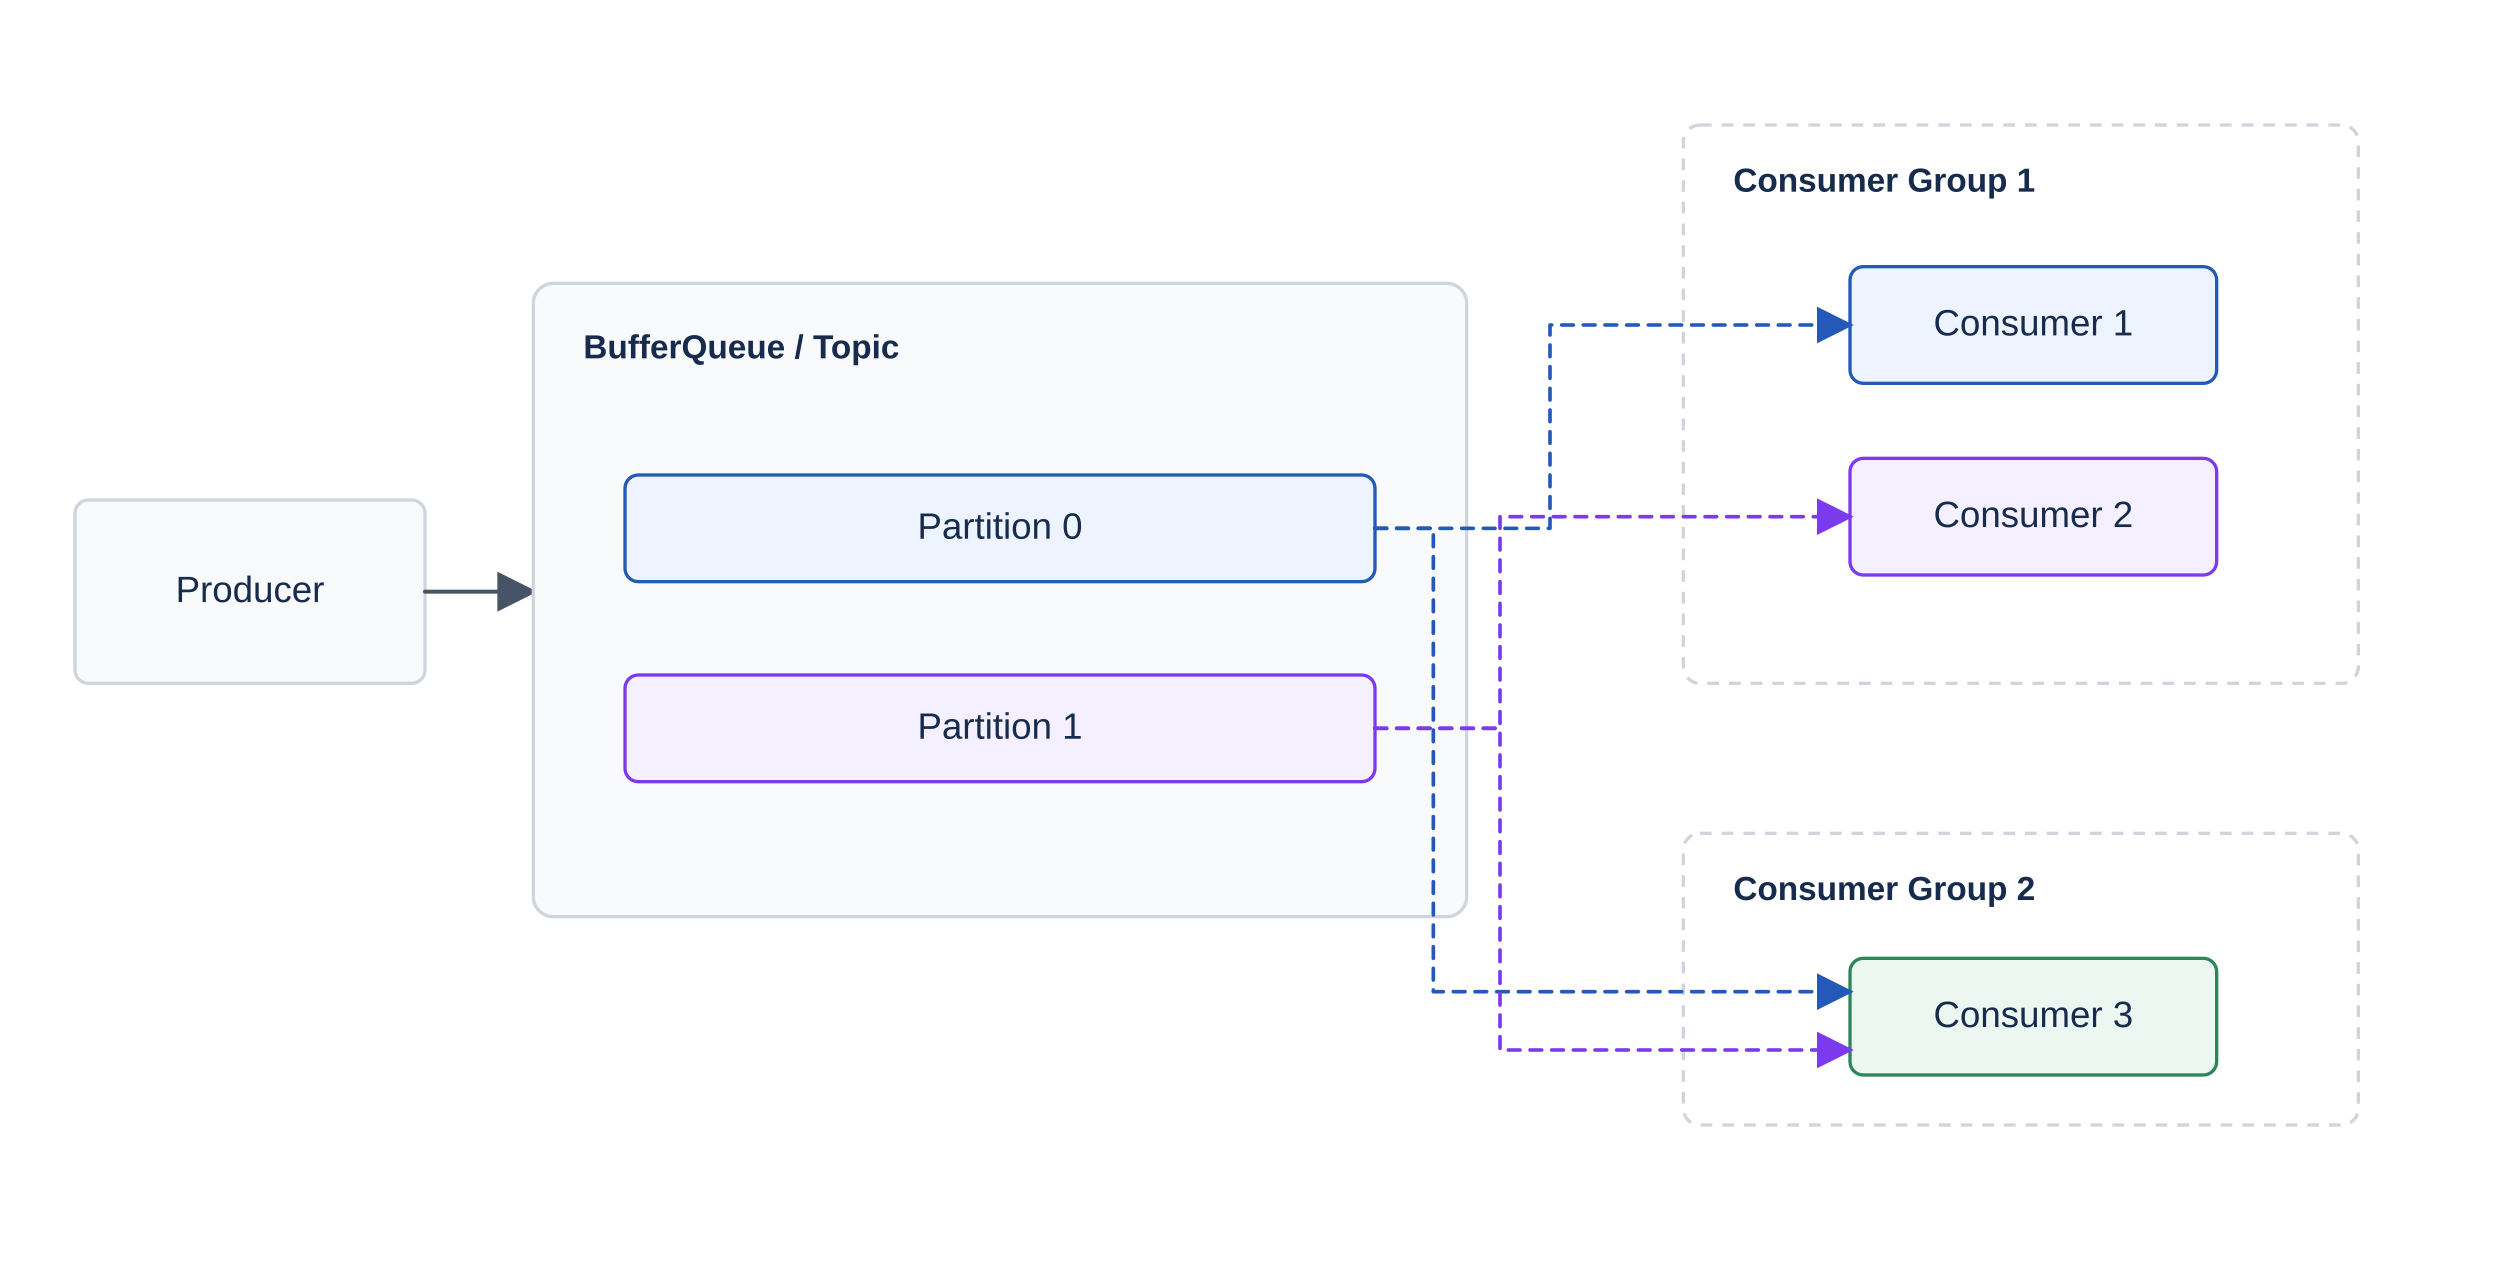
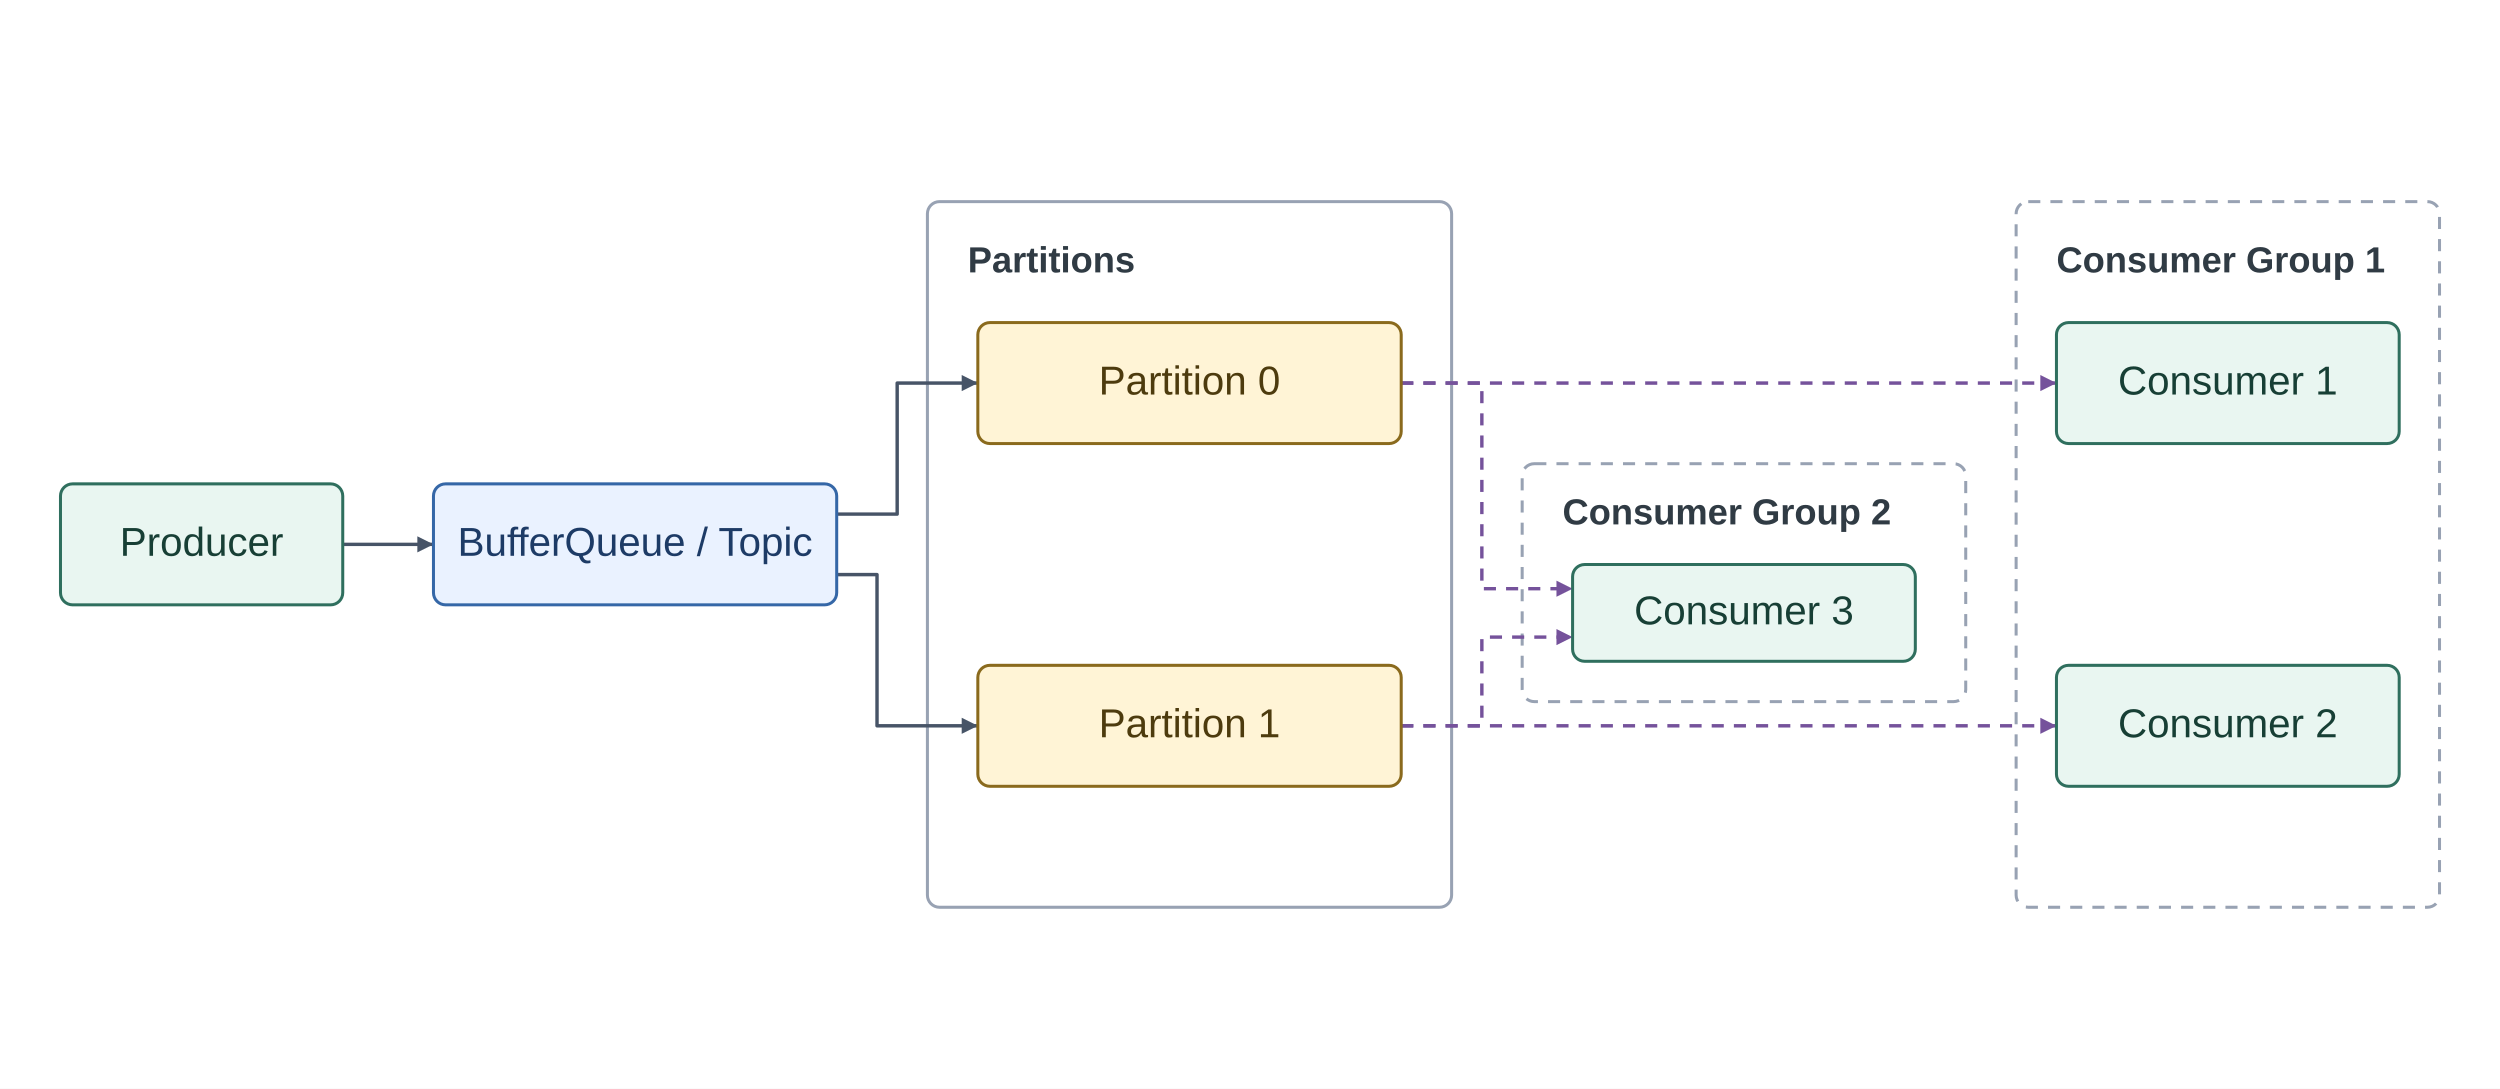
- <svg xmlns="http://www.w3.org/2000/svg" width="1500" height="760" viewBox="0 0 1500 760" role="img" aria-labelledby="title description">
+ <svg xmlns="http://www.w3.org/2000/svg" width="1240" height="540" viewBox="0 0 1240 540" role="img" aria-labelledby="title description">
  <defs>
-     <marker id="arrow-flow" markerWidth="10" markerHeight="10" refX="9" refY="5" orient="auto">
-       <path d="M0 0 L10 5 L0 10 Z" fill="#475467" />
+     <marker id="arrow" markerWidth="8" markerHeight="8" refX="8" refY="4" orient="auto" markerUnits="userSpaceOnUse">
+       <path d="M0 0 L8 4 L0 8 Z" fill="#475467" />
    </marker>
-     <marker id="arrow-blue" markerWidth="10" markerHeight="10" refX="9" refY="5" orient="auto">
-       <path d="M0 0 L10 5 L0 10 Z" fill="#2459b8" />
+     <marker id="assignment-arrow" markerWidth="8" markerHeight="8" refX="8" refY="4" orient="auto" markerUnits="userSpaceOnUse">
+       <path d="M0 0 L8 4 L0 8 Z" fill="#75529b" />
    </marker>
-     <marker id="arrow-purple" markerWidth="10" markerHeight="10" refX="9" refY="5" orient="auto">
-       <path d="M0 0 L10 5 L0 10 Z" fill="#7c3aed" />
-     </marker>
-     <style>
-     text { font-family: Arial, 'PingFang SC', 'Microsoft YaHei', sans-serif; fill:#172b4d; text-anchor:middle; }
-     .label { font-size:22px; }
-     .group-label { font-size:20px; font-weight:700; text-anchor:start; }
-     .producer, .queue { fill:#f8fafc; stroke:#d0d5dd; stroke-width:2; }
-     .partition-blue, .consumer-blue { fill:#eef4ff; stroke:#2459b8; stroke-width:2; }
-     .partition-purple, .consumer-purple { fill:#f5f0ff; stroke:#7c3aed; stroke-width:2; }
-     .consumer-green { fill:#edf7f1; stroke:#2f855a; stroke-width:2; }
-     .group { fill:#ffffff; stroke:#d0d5dd; stroke-width:2; stroke-dasharray:7 6; }
-     .flow { fill:none; stroke:#475467; stroke-width:2.4; marker-end:url(#arrow-flow); stroke-linecap:round; stroke-linejoin:round; }
-     .assignment-blue { fill:none; stroke:#2459b8; stroke-width:2.2; stroke-dasharray:7 6; marker-end:url(#arrow-blue); stroke-linecap:round; stroke-linejoin:round; }
-     .assignment-purple { fill:none; stroke:#7c3aed; stroke-width:2.2; stroke-dasharray:7 6; marker-end:url(#arrow-purple); stroke-linecap:round; stroke-linejoin:round; }
-   </style>
  </defs>
-   <rect width="1500" height="760" fill="#ffffff" />
-   <rect class="producer" x="45" y="300" width="210" height="110" rx="8" />
-   <text class="label" x="150" y="355" dominant-baseline="middle">Producer</text>
-   <path class="flow" d="M255 355 H320" />
-   <rect class="queue" x="320" y="170" width="560" height="380" rx="12" />
-   <text class="group-label" x="350" y="215">BufferQueue / Topic</text>
-   <rect class="partition-blue" x="375" y="285" width="450" height="64" rx="8" />
-   <rect class="partition-purple" x="375" y="405" width="450" height="64" rx="8" />
-   <text class="label" x="600" y="317" dominant-baseline="middle">Partition 0</text>
-   <text class="label" x="600" y="437" dominant-baseline="middle">Partition 1</text>
-   <rect class="group" x="1010" y="75" width="405" height="335" rx="10" />
-   <text class="group-label" x="1040" y="115">Consumer Group 1</text>
-   <rect class="consumer-blue" x="1110" y="160" width="220" height="70" rx="8" />
-   <rect class="consumer-purple" x="1110" y="275" width="220" height="70" rx="8" />
-   <text class="label" x="1220" y="195" dominant-baseline="middle">Consumer 1</text>
-   <text class="label" x="1220" y="310" dominant-baseline="middle">Consumer 2</text>
-   <rect class="group" x="1010" y="500" width="405" height="175" rx="10" />
-   <text class="group-label" x="1040" y="540">Consumer Group 2</text>
-   <rect class="consumer-green" x="1110" y="575" width="220" height="70" rx="8" />
-   <text class="label" x="1220" y="610" dominant-baseline="middle">Consumer 3</text>
-   <path class="assignment-blue" d="M825 317 H930 V195 H1110" />
-   <path class="assignment-purple" d="M825 437 H900 V310 H1110" />
-   <path class="assignment-blue" d="M825 317 H860 V595 H1110" />
-   <path class="assignment-purple" d="M825 437 H900 V630 H1110" />
+   <style>
+   text { font-family:Arial, 'PingFang SC', 'Microsoft YaHei', sans-serif; font-size:20px; text-anchor:middle; dominant-baseline:middle; fill:#303b44; }
+   .node { stroke-width:1.5; }
+   .gateway { fill:#eaf2ff; stroke:#3567a7; }
+   .core { fill:#edf1f5; stroke:#596773; }
+   .storage { fill:#fff4d6; stroke:#8a6a1d; }
+   .client { fill:#e9f6f1; stroke:#2f6f5e; }
+   .group { fill:white; stroke:#98a2b3; stroke-width:1.5; stroke-dasharray:6 5; }
+   .group-label { font-size:18px; font-weight:700; text-anchor:start; }
+   .flow { fill:none; stroke:#475467; stroke-width:1.7; marker-end:url(#arrow); stroke-linejoin:round; }
+   .assignment { fill:none; stroke:#75529b; stroke-width:1.7; stroke-dasharray:6 5; marker-end:url(#assignment-arrow); stroke-linejoin:round; }
+ </style>
+   <rect width="1240" height="540" fill="white" />
+   <rect x="460" y="100" width="260" height="350" rx="6" fill="white" stroke="#98a2b3" stroke-width="1.5" />
+   <text class="group-label" x="480" y="130">Partitions</text>
+   <rect class="group" x="1000" y="100" width="210" height="350" rx="6" />
+   <text class="group-label" x="1020" y="130">Consumer Group 1</text>
+   <rect class="group" x="755" y="230" width="220" height="118" rx="6" />
+   <text class="group-label" x="775" y="255">Consumer Group 2</text>
+   <path class="flow" d="M170 270 H215" />
+   <path class="flow" d="M415 255 H445 V190 H485" />
+   <path class="flow" d="M415 285 H435 V360 H485" />
+   <path class="assignment" d="M695 190 H1020" />
+   <path class="assignment" d="M695 360 H1020" />
+   <path class="assignment" d="M695 190 H735 V292 H780" />
+   <path class="assignment" d="M695 360 H735 V316 H780" />
+   <rect id="P" class="node client" x="30" y="240" width="140" height="60" rx="6" />
+   <text x="100" y="270" style="fill:#173f35">Producer</text>
+   <rect id="Q" class="node gateway" x="215" y="240" width="200" height="60" rx="6" />
+   <text x="315" y="270" style="fill:#1d3b66">BufferQueue / Topic</text>
+   <rect id="P0" class="node storage" x="485" y="160" width="210" height="60" rx="6" />
+   <text x="590" y="190" style="fill:#4d3b0e">Partition 0</text>
+   <rect id="P1" class="node storage" x="485" y="330" width="210" height="60" rx="6" />
+   <text x="590" y="360" style="fill:#4d3b0e">Partition 1</text>
+   <rect id="C1" class="node client" x="1020" y="160" width="170" height="60" rx="6" />
+   <text x="1105" y="190" style="fill:#173f35">Consumer 1</text>
+   <rect id="C2" class="node client" x="1020" y="330" width="170" height="60" rx="6" />
+   <text x="1105" y="360" style="fill:#173f35">Consumer 2</text>
+   <rect id="C3" class="node client" x="780" y="280" width="170" height="48" rx="6" />
+   <text x="865" y="304" style="fill:#173f35">Consumer 3</text>
</svg>
